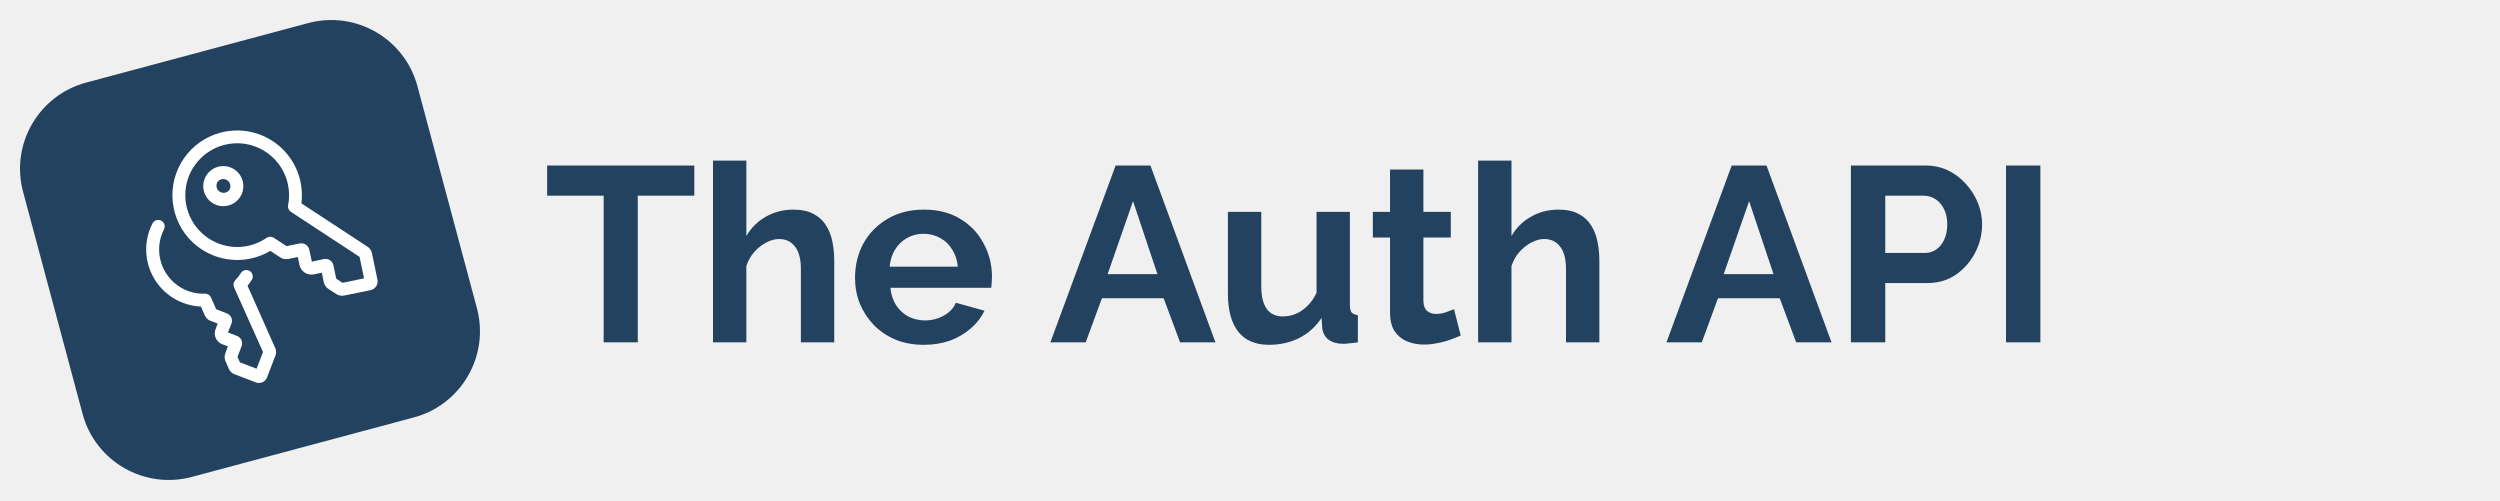
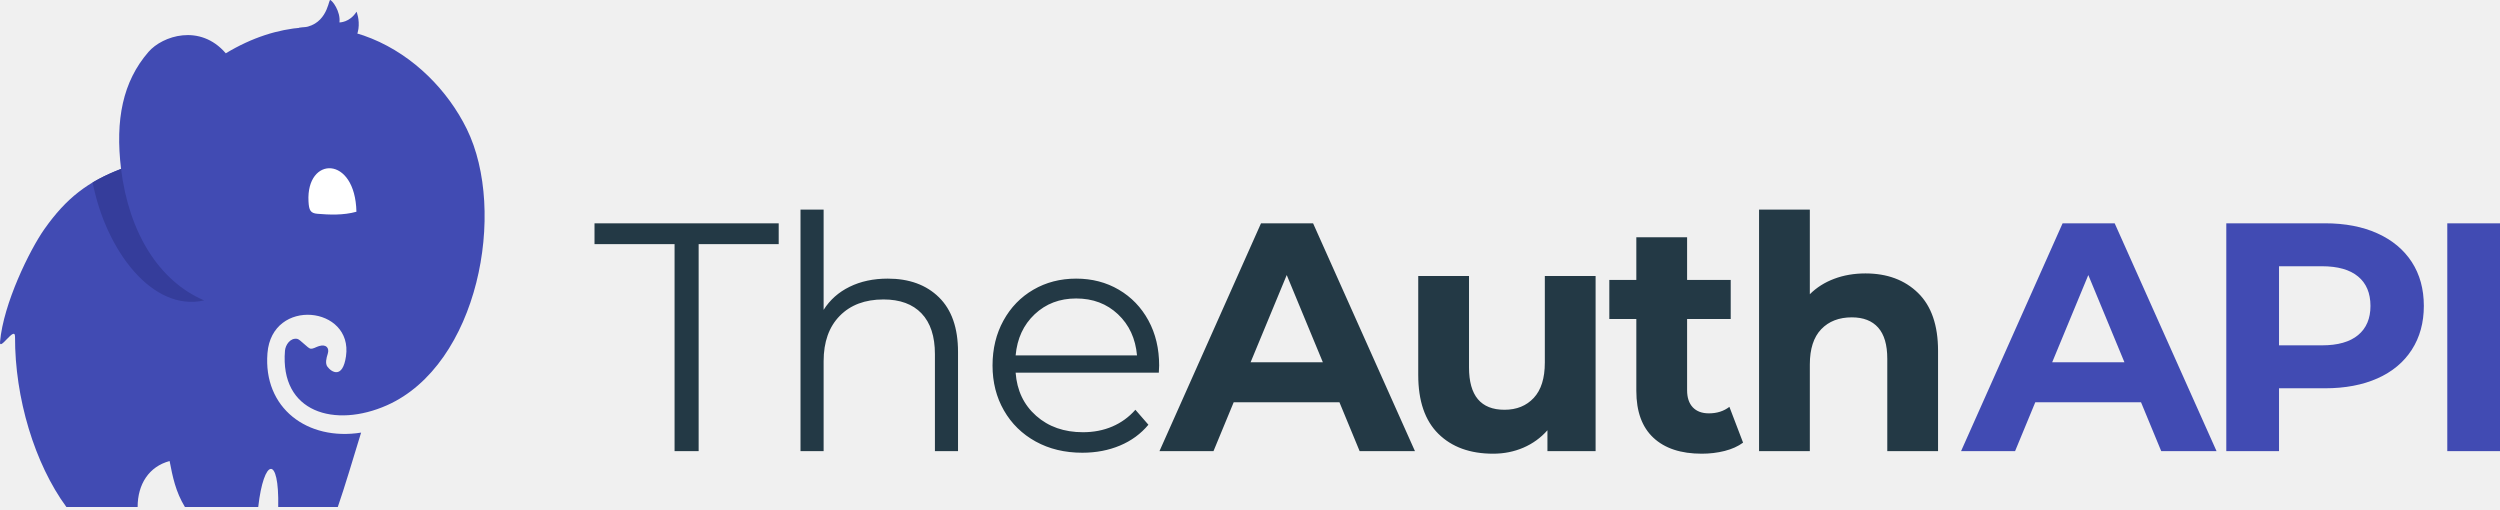
- <svg xmlns="http://www.w3.org/2000/svg" width="1205" height="241" viewBox="0 0 1205 241" fill="none">
-   <path d="M60.039 148.75L62.56 154.394C63.265 155.965 64.564 157.194 66.171 157.809L70.628 159.436L69.278 163.144C68.59 164.938 68.645 166.932 69.429 168.686C70.213 170.44 71.662 171.811 73.458 172.496L77.085 173.879L75.458 178.319V178.318C74.84 179.929 74.886 181.719 75.589 183.295L77.735 188.175C78.389 189.669 79.613 190.839 81.134 191.427L94.942 196.713C96.285 197.166 97.751 197.08 99.032 196.473C100.312 195.866 101.306 194.786 101.805 193.46L107.108 179.652C107.682 178.134 107.636 176.451 106.978 174.968L89.478 135.609C90.447 134.435 91.343 133.202 92.161 131.916C93.351 130.013 92.773 127.504 90.868 126.314C88.964 125.124 86.456 125.703 85.265 127.606C84.252 129.23 83.074 130.745 81.752 132.128C80.606 133.322 80.298 135.089 80.972 136.6L99.252 177.455L95.202 187.994L84.663 183.961L83.134 180.545L85.72 173.796H85.721C86.212 172.552 86.184 171.163 85.642 169.94C85.101 168.717 84.093 167.763 82.841 167.29L77.117 165.095L79.329 159.565C79.82 158.321 79.792 156.932 79.251 155.709C78.71 154.486 77.701 153.532 76.45 153.059L69.701 150.457L66.448 143.04C65.784 141.519 64.252 140.563 62.593 140.633C52.7 140.976 43.363 136.055 38.05 127.701C32.738 119.347 32.244 108.805 36.75 99.99C37.77 97.978 36.965 95.52 34.953 94.501C32.941 93.482 30.483 94.286 29.464 96.299C23.876 107.236 24.238 120.266 30.423 130.877C36.609 141.488 47.769 148.224 60.041 148.75L60.039 148.75Z" fill="#1630BB" />
-   <path d="M60.545 112.676C66.954 116.865 74.411 119.174 82.067 119.338C89.723 119.502 97.272 117.514 103.856 113.603L110.117 117.702C111.587 118.674 113.378 119.035 115.11 118.71H115.272L121.224 117.474L122.266 122.451C122.685 124.452 123.88 126.206 125.591 127.324C127.303 128.444 129.388 128.838 131.389 128.419L136.366 127.378L137.586 133.283C137.956 135.061 139.014 136.622 140.53 137.624L145.588 140.877L145.589 140.878C146.631 141.564 147.852 141.932 149.101 141.934C149.544 141.936 149.985 141.892 150.419 141.805L167.089 138.422C168.562 138.113 169.852 137.232 170.676 135.972C171.499 134.712 171.789 133.177 171.481 131.705L168.016 115.035C167.668 113.362 166.667 111.899 165.236 110.969L123.501 83.612C124.732 73.913 122.446 64.094 117.058 55.935C111.669 47.777 103.538 41.819 94.134 39.142C84.73 36.465 74.679 37.247 65.801 41.344C56.925 45.442 49.81 52.585 45.748 61.478C41.685 70.371 40.944 80.426 43.658 89.819C46.373 99.212 52.363 107.321 60.544 112.676L60.545 112.676ZM55.535 60.532C61.115 51.977 70.368 46.518 80.555 45.768C90.741 45.019 100.693 49.067 107.464 56.714C114.236 64.36 117.052 74.728 115.077 84.749C114.759 86.37 115.453 88.022 116.834 88.929L160.21 117.391L163.039 130.938L149.491 133.768L145.458 131.134L143.718 122.758C143.444 121.41 142.641 120.229 141.488 119.479C140.335 118.729 138.929 118.475 137.586 118.773L130.088 120.4L128.461 112.902H128.462C128.184 111.571 127.389 110.404 126.251 109.66C125.113 108.916 123.727 108.655 122.396 108.934L114.118 110.609L106.099 105.355V105.356C104.728 104.434 102.933 104.434 101.561 105.356C93.166 111.148 82.551 112.699 72.848 109.551C63.146 106.402 55.464 98.913 52.07 89.294C48.676 79.674 49.957 69.024 55.535 60.484L55.535 60.532Z" fill="#1630BB" />
-   <path d="M67.213 83.305C69.273 84.666 71.688 85.39 74.157 85.387C75.032 85.383 75.903 85.291 76.76 85.11C80.611 84.309 83.87 81.762 85.579 78.218C87.287 74.675 87.251 70.539 85.48 67.026C83.709 63.514 80.404 61.024 76.54 60.291C72.675 59.558 68.689 60.663 65.755 63.284C62.82 65.903 61.27 69.739 61.563 73.662C61.854 77.585 63.954 81.148 67.244 83.305L67.213 83.305ZM70.368 70.293C71.022 69.286 72.052 68.584 73.23 68.342C73.535 68.278 73.845 68.246 74.157 68.244C75.251 68.244 76.307 68.641 77.13 69.361C77.954 70.08 78.488 71.074 78.636 72.157C78.782 73.241 78.531 74.341 77.93 75.254C76.992 76.439 75.524 77.075 74.017 76.952C72.511 76.829 71.166 75.961 70.433 74.639C69.699 73.319 69.675 71.718 70.368 70.375L70.368 70.293Z" fill="#1630BB" />
-   <path d="M334.646 94.32H307.406V165H290.966V94.32H263.726V79.8H334.646V94.32ZM402.103 165H386.023V129.72C386.023 124.84 385.063 121.2 383.143 118.8C381.303 116.4 378.743 115.2 375.463 115.2C373.543 115.2 371.503 115.76 369.343 116.88C367.183 118 365.223 119.56 363.463 121.56C361.783 123.48 360.543 125.72 359.743 128.28V165H343.663V77.4H359.743V113.76C362.063 109.76 365.223 106.64 369.223 104.4C373.223 102.16 377.583 101.04 382.303 101.04C386.383 101.04 389.703 101.76 392.263 103.2C394.823 104.56 396.823 106.44 398.263 108.84C399.703 111.16 400.703 113.8 401.263 116.76C401.823 119.64 402.103 122.64 402.103 125.76V165ZM445.245 166.2C440.205 166.2 435.645 165.36 431.565 163.68C427.485 161.92 424.005 159.56 421.125 156.6C418.245 153.56 416.005 150.12 414.405 146.28C412.885 142.36 412.125 138.24 412.125 133.92C412.125 127.92 413.445 122.44 416.085 117.48C418.805 112.52 422.645 108.56 427.605 105.6C432.645 102.56 438.565 101.04 445.365 101.04C452.245 101.04 458.125 102.56 463.005 105.6C467.885 108.56 471.605 112.52 474.165 117.48C476.805 122.36 478.125 127.64 478.125 133.32C478.125 134.28 478.085 135.28 478.005 136.32C477.925 137.28 477.845 138.08 477.765 138.72H429.165C429.485 141.92 430.405 144.72 431.925 147.12C433.525 149.52 435.525 151.36 437.925 152.64C440.405 153.84 443.045 154.44 445.845 154.44C449.045 154.44 452.045 153.68 454.845 152.16C457.725 150.56 459.685 148.48 460.725 145.92L474.525 149.76C473.005 152.96 470.805 155.8 467.925 158.28C465.125 160.76 461.805 162.72 457.965 164.16C454.125 165.52 449.885 166.2 445.245 166.2ZM428.805 128.52H461.685C461.365 125.32 460.445 122.56 458.925 120.24C457.485 117.84 455.565 116 453.165 114.72C450.765 113.36 448.085 112.68 445.125 112.68C442.245 112.68 439.605 113.36 437.205 114.72C434.885 116 432.965 117.84 431.445 120.24C430.005 122.56 429.125 125.32 428.805 128.52ZM537.719 79.8H554.519L585.839 165H568.799L560.879 143.76H531.119L523.319 165H506.279L537.719 79.8ZM557.879 132.12L546.119 96.96L533.879 132.12H557.879ZM591.852 141.48V102.12H607.932V138C607.932 142.8 608.812 146.44 610.572 148.92C612.332 151.32 614.932 152.52 618.372 152.52C620.452 152.52 622.492 152.12 624.492 151.32C626.572 150.44 628.452 149.16 630.132 147.48C631.892 145.8 633.372 143.68 634.572 141.12V102.12H650.652V147C650.652 148.68 650.932 149.88 651.492 150.6C652.132 151.32 653.132 151.76 654.492 151.92V165C652.892 165.24 651.532 165.4 650.412 165.48C649.372 165.64 648.412 165.72 647.532 165.72C644.652 165.72 642.292 165.08 640.452 163.8C638.692 162.44 637.652 160.6 637.332 158.28L636.972 153.24C634.172 157.48 630.572 160.72 626.172 162.96C621.772 165.12 616.932 166.2 611.652 166.2C605.172 166.2 600.252 164.12 596.892 159.96C593.532 155.72 591.852 149.56 591.852 141.48ZM704.078 161.76C702.718 162.32 701.078 162.96 699.158 163.68C697.238 164.4 695.158 164.96 692.918 165.36C690.758 165.84 688.558 166.08 686.318 166.08C683.358 166.08 680.638 165.56 678.158 164.52C675.678 163.48 673.678 161.84 672.158 159.6C670.718 157.28 669.998 154.28 669.998 150.6V114.48H661.718V102.12H669.998V81.72H686.078V102.12H699.278V114.48H686.078V145.2C686.158 147.36 686.758 148.92 687.878 149.88C688.998 150.84 690.398 151.32 692.078 151.32C693.758 151.32 695.398 151.04 696.998 150.48C698.598 149.92 699.878 149.44 700.838 149.04L704.078 161.76ZM770.892 165H754.812V129.72C754.812 124.84 753.852 121.2 751.932 118.8C750.092 116.4 747.532 115.2 744.252 115.2C742.332 115.2 740.292 115.76 738.132 116.88C735.972 118 734.012 119.56 732.252 121.56C730.572 123.48 729.332 125.72 728.532 128.28V165H712.452V77.4H728.532V113.76C730.852 109.76 734.012 106.64 738.012 104.4C742.012 102.16 746.372 101.04 751.092 101.04C755.172 101.04 758.492 101.76 761.052 103.2C763.612 104.56 765.612 106.44 767.052 108.84C768.492 111.16 769.492 113.8 770.052 116.76C770.612 119.64 770.892 122.64 770.892 125.76V165ZM834.672 79.8H851.472L882.792 165H865.752L857.832 143.76H828.072L820.272 165H803.232L834.672 79.8ZM854.832 132.12L843.072 96.96L830.832 132.12H854.832ZM892.137 165V79.8H928.257C932.177 79.8 935.777 80.6 939.057 82.2C942.337 83.8 945.177 85.96 947.577 88.68C950.057 91.4 951.977 94.44 953.337 97.8C954.697 101.16 955.377 104.6 955.377 108.12C955.377 112.92 954.257 117.48 952.017 121.8C949.777 126.12 946.697 129.64 942.777 132.36C938.857 135.08 934.217 136.44 928.857 136.44H908.697V165H892.137ZM908.697 121.92H927.897C929.897 121.92 931.697 121.36 933.297 120.24C934.897 119.12 936.177 117.52 937.137 115.44C938.097 113.28 938.577 110.84 938.577 108.12C938.577 105.16 938.017 102.64 936.897 100.56C935.857 98.48 934.457 96.92 932.697 95.88C931.017 94.84 929.177 94.32 927.177 94.32H908.697V121.92ZM966.903 165V79.8H983.463V165H966.903Z" fill="#23425F" />
-   <rect y="50.929" width="196.776" height="196.776" rx="43" transform="rotate(-15 0 50.9293)" fill="#23425F" />
-   <path d="M96.83 147.76L98.755 152.07C99.293 153.27 100.285 154.208 101.512 154.677L104.915 155.919L103.884 158.751C103.359 160.121 103.401 161.644 103.999 162.983C104.598 164.322 105.705 165.368 107.076 165.891L109.845 166.947L108.603 170.338V170.337C108.131 171.567 108.166 172.934 108.703 174.137L110.342 177.863C110.84 179.004 111.775 179.897 112.937 180.346L123.479 184.382C124.505 184.728 125.624 184.662 126.602 184.199C127.58 183.736 128.339 182.911 128.72 181.898L132.769 171.356C133.207 170.197 133.172 168.911 132.669 167.779L119.308 137.727C120.048 136.83 120.732 135.889 121.356 134.907C122.265 133.454 121.823 131.539 120.369 130.63C118.915 129.721 117 130.163 116.091 131.617C115.317 132.856 114.418 134.013 113.409 135.069C112.534 135.981 112.298 137.33 112.813 138.484L126.77 169.678L123.678 177.725L115.631 174.646L114.464 172.037L116.438 166.884H116.439C116.814 165.934 116.792 164.874 116.379 163.94C115.966 163.006 115.196 162.278 114.24 161.917L109.869 160.24L111.559 156.018C111.934 155.068 111.912 154.008 111.499 153.074C111.086 152.14 110.316 151.412 109.36 151.051L104.207 149.064L101.724 143.401C101.216 142.24 100.047 141.509 98.78 141.563C91.226 141.825 84.097 138.068 80.04 131.689C75.985 125.31 75.607 117.261 79.048 110.531C79.826 108.994 79.212 107.118 77.676 106.339C76.14 105.561 74.263 106.176 73.485 107.712C69.218 116.063 69.494 126.012 74.217 134.114C78.941 142.216 87.462 147.359 96.831 147.76L96.83 147.76Z" fill="white" />
-   <path d="M97.216 120.217C102.11 123.416 107.804 125.178 113.649 125.303C119.495 125.429 125.259 123.911 130.286 120.924L135.066 124.054C136.189 124.796 137.556 125.072 138.878 124.824H139.002L143.547 123.88L144.343 127.68C144.662 129.208 145.575 130.547 146.881 131.401C148.189 132.256 149.781 132.557 151.309 132.237L155.109 131.442L156.04 135.951C156.322 137.309 157.131 138.501 158.288 139.266L162.15 141.749L162.15 141.75C162.946 142.274 163.879 142.555 164.832 142.556C165.17 142.558 165.507 142.524 165.839 142.458L178.567 139.875C179.691 139.639 180.676 138.966 181.305 138.004C181.934 137.042 182.155 135.87 181.92 134.746L179.275 122.018C179.009 120.741 178.245 119.623 177.152 118.913L145.286 98.025C146.226 90.62 144.48 83.123 140.366 76.893C136.252 70.664 130.043 66.115 122.863 64.071C115.682 62.027 108.008 62.624 101.23 65.752C94.452 68.881 89.02 74.335 85.918 81.125C82.816 87.915 82.251 95.593 84.323 102.764C86.395 109.937 90.969 116.128 97.216 120.217L97.216 120.217ZM93.391 80.403C97.652 73.871 104.717 69.703 112.494 69.13C120.272 68.558 127.871 71.649 133.041 77.487C138.211 83.326 140.362 91.242 138.853 98.894C138.611 100.131 139.141 101.393 140.195 102.085L173.314 123.816L175.474 134.161L165.13 136.321L162.05 134.31L160.722 127.914C160.513 126.885 159.9 125.984 159.02 125.411C158.139 124.838 157.065 124.644 156.04 124.872L150.315 126.114L149.073 120.39H149.074C148.861 119.373 148.254 118.482 147.385 117.914C146.516 117.346 145.458 117.147 144.442 117.36L138.121 118.638L131.999 114.627V114.628C130.952 113.923 129.581 113.923 128.534 114.628C122.124 119.05 114.019 120.235 106.61 117.831C99.202 115.426 93.337 109.708 90.745 102.364C88.154 95.019 89.132 86.887 93.391 80.366L93.391 80.403Z" fill="white" />
-   <path d="M102.308 97.791C103.881 98.83 105.725 99.383 107.61 99.38C108.277 99.378 108.943 99.308 109.597 99.169C112.538 98.557 115.026 96.613 116.331 93.907C117.635 91.202 117.607 88.043 116.255 85.362C114.903 82.68 112.38 80.778 109.43 80.219C106.478 79.659 103.434 80.503 101.194 82.504C98.954 84.504 97.77 87.433 97.994 90.428C98.216 93.424 99.82 96.144 102.331 97.791L102.308 97.791ZM104.716 87.856C105.216 87.087 106.003 86.551 106.902 86.366C107.135 86.318 107.371 86.293 107.61 86.292C108.445 86.292 109.251 86.595 109.88 87.144C110.509 87.693 110.917 88.452 111.029 89.279C111.141 90.106 110.95 90.947 110.491 91.644C109.774 92.548 108.653 93.034 107.503 92.94C106.353 92.846 105.326 92.184 104.766 91.175C104.206 90.166 104.188 88.944 104.716 87.918L104.716 87.856Z" fill="white" />
+ <svg xmlns="http://www.w3.org/2000/svg" width="250" height="51" viewBox="0 0 250 51" fill="none">
+   <path fill-rule="evenodd" clip-rule="evenodd" d="M12.105 16.89C11.519 11.99 12.264 8.171 14.852 5.187C16.24 3.587 19.999 2.327 22.579 5.331C33.112 -1.029 42.91 5.231 46.677 12.895C50.726 21.134 47.817 36.486 38.691 40.53C33.508 42.827 27.976 41.274 28.498 35.065C28.545 34.5 29.02 33.767 29.72 33.885C30.018 33.935 30.79 34.843 31.056 34.869C31.333 34.896 31.561 34.713 31.891 34.612C32.627 34.386 32.962 34.804 32.773 35.386C32.636 35.804 32.503 36.343 32.739 36.665C33.158 37.235 34.271 37.908 34.6 35.622C35.32 30.616 27.197 29.712 26.746 35.312C26.304 40.81 30.743 44.114 36.11 43.261C35.31 45.87 34.461 48.737 33.778 50.701C32.081 50.701 29.518 50.701 27.821 50.701C27.931 45.438 26.377 45.805 25.822 50.701C23.623 50.701 20.692 50.701 18.493 50.701C17.561 49.169 17.261 47.669 16.961 46.104C14.909 46.654 13.763 48.402 13.763 50.701C10.856 50.701 9.547 50.701 6.64 50.701C3.461 46.365 1.478 39.793 1.503 33.677C1.507 32.517 -0.086 35.205 0.004 34.181C0.337 30.372 2.953 25.018 4.448 22.898C6.639 19.792 8.795 18.161 12.105 16.89Z" fill="#414BB3" />
+   <path fill-rule="evenodd" clip-rule="evenodd" d="M9.263 18.245C10.12 17.734 11.054 17.294 12.105 16.89C12.885 23.232 15.871 28.097 20.415 30.041C15.286 31.212 10.609 25.116 9.263 18.245Z" fill="#353D9B" />
+   <path fill-rule="evenodd" clip-rule="evenodd" d="M35.643 21.174C34.318 21.544 32.904 21.476 31.741 21.379C31.041 21.321 30.896 21.021 30.85 20.14C30.609 15.606 35.52 15.508 35.643 21.174Z" fill="white" />
+   <path fill-rule="evenodd" clip-rule="evenodd" d="M29.903 2.783C32.586 2.731 32.824 0.239 32.997 0C33.203 -0.014 34.081 1.148 33.945 2.243C33.945 2.243 34.963 2.265 35.652 1.171C35.664 1.15 36.922 4.358 33.339 5.391C31.859 5.818 29.917 3.275 29.903 2.783Z" fill="#414BB3" />
+   <path d="M186.548 27.342C188.717 27.342 190.469 27.993 191.803 29.294C193.138 30.596 193.805 32.527 193.805 35.087V45.11H188.728V35.868C188.728 34.479 188.424 33.443 187.817 32.76C187.21 32.076 186.331 31.735 185.181 31.735C183.901 31.735 182.881 32.131 182.122 32.922C181.362 33.714 180.983 34.891 180.983 36.453V45.11H175.906V20.963H180.983V29.424C181.655 28.752 182.469 28.237 183.423 27.878C184.378 27.52 185.42 27.342 186.548 27.342ZM174.307 44.264C173.808 44.633 173.195 44.909 172.468 45.094C171.742 45.278 170.977 45.37 170.174 45.37C168.091 45.37 166.481 44.839 165.341 43.776C164.202 42.712 163.633 41.151 163.633 39.09V31.898H160.932V27.993H163.633V23.729H168.71V27.993H173.071V31.898H168.71V39.025C168.71 39.762 168.9 40.332 169.279 40.733C169.659 41.134 170.196 41.335 170.89 41.335C171.693 41.335 172.376 41.118 172.94 40.684L174.307 44.264ZM159.56 27.602V45.11H154.744V43.027C154.071 43.786 153.269 44.367 152.336 44.768C151.403 45.17 150.394 45.37 149.309 45.37C147.01 45.37 145.187 44.709 143.842 43.385C142.497 42.062 141.824 40.099 141.824 37.495V27.602H146.901V36.746C146.901 39.567 148.084 40.977 150.448 40.977C151.663 40.977 152.64 40.581 153.377 39.789C154.115 38.998 154.483 37.821 154.483 36.258V27.602H159.56V27.602ZM132.285 36.226L128.673 27.504L125.06 36.226H132.285ZM133.945 40.229H123.368L121.35 45.11H115.948L126.101 22.33H131.308L141.494 45.11H135.962L133.945 40.229ZM107.616 29.847C105.967 29.847 104.585 30.373 103.467 31.426C102.35 32.478 101.715 33.85 101.563 35.542H113.702C113.55 33.85 112.915 32.478 111.798 31.426C110.681 30.373 109.287 29.847 107.616 29.847ZM115.882 37.267H101.563C101.694 39.046 102.377 40.484 103.614 41.579C104.85 42.675 106.412 43.222 108.3 43.222C109.363 43.222 110.339 43.033 111.229 42.653C112.118 42.273 112.888 41.715 113.539 40.977L114.841 42.474C114.082 43.385 113.133 44.079 111.994 44.557C110.854 45.034 109.602 45.273 108.235 45.273C106.478 45.273 104.921 44.899 103.565 44.15C102.209 43.402 101.151 42.366 100.392 41.042C99.632 39.719 99.253 38.222 99.253 36.551C99.253 34.881 99.616 33.384 100.343 32.06C101.07 30.737 102.068 29.706 103.337 28.969C104.606 28.231 106.033 27.862 107.616 27.862C109.2 27.862 110.621 28.231 111.88 28.969C113.138 29.706 114.125 30.731 114.841 32.044C115.557 33.357 115.915 34.859 115.915 36.551L115.882 37.267ZM88.773 27.862C90.921 27.862 92.629 28.486 93.898 29.733C95.168 30.981 95.802 32.798 95.802 35.184V45.11H93.492V35.412C93.492 33.633 93.047 32.277 92.157 31.344C91.268 30.411 89.999 29.945 88.35 29.945C86.506 29.945 85.047 30.492 83.973 31.588C82.899 32.684 82.362 34.197 82.362 36.128V45.11H80.051V20.963H82.362V30.986C82.991 29.988 83.859 29.218 84.965 28.676C86.072 28.133 87.341 27.862 88.773 27.862ZM67.456 24.413H59.451V22.33H77.87V24.413H69.865V45.11H67.457V24.413H67.456Z" fill="#233945" />
+   <path d="M244.728 22.33H250V45.11H244.728V22.33ZM232.198 34.534C233.782 34.534 234.986 34.192 235.81 33.508C236.635 32.825 237.047 31.854 237.047 30.596C237.047 29.316 236.635 28.334 235.81 27.651C234.986 26.967 233.782 26.625 232.198 26.625H227.902V34.534H232.198ZM232.491 22.33C234.509 22.33 236.26 22.666 237.746 23.339C239.233 24.012 240.377 24.966 241.18 26.203C241.982 27.439 242.384 28.904 242.384 30.596C242.384 32.267 241.982 33.726 241.18 34.973C240.377 36.221 239.233 37.175 237.746 37.837C236.26 38.498 234.508 38.829 232.491 38.829H227.902V45.11H222.63V22.33H232.491ZM212.443 36.226L208.831 27.504L205.219 36.226H212.443ZM214.103 40.229H203.527L201.509 45.11H196.107L206.26 22.33H211.467L221.653 45.11H216.121L214.103 40.229Z" fill="#414BB3" />
</svg>
